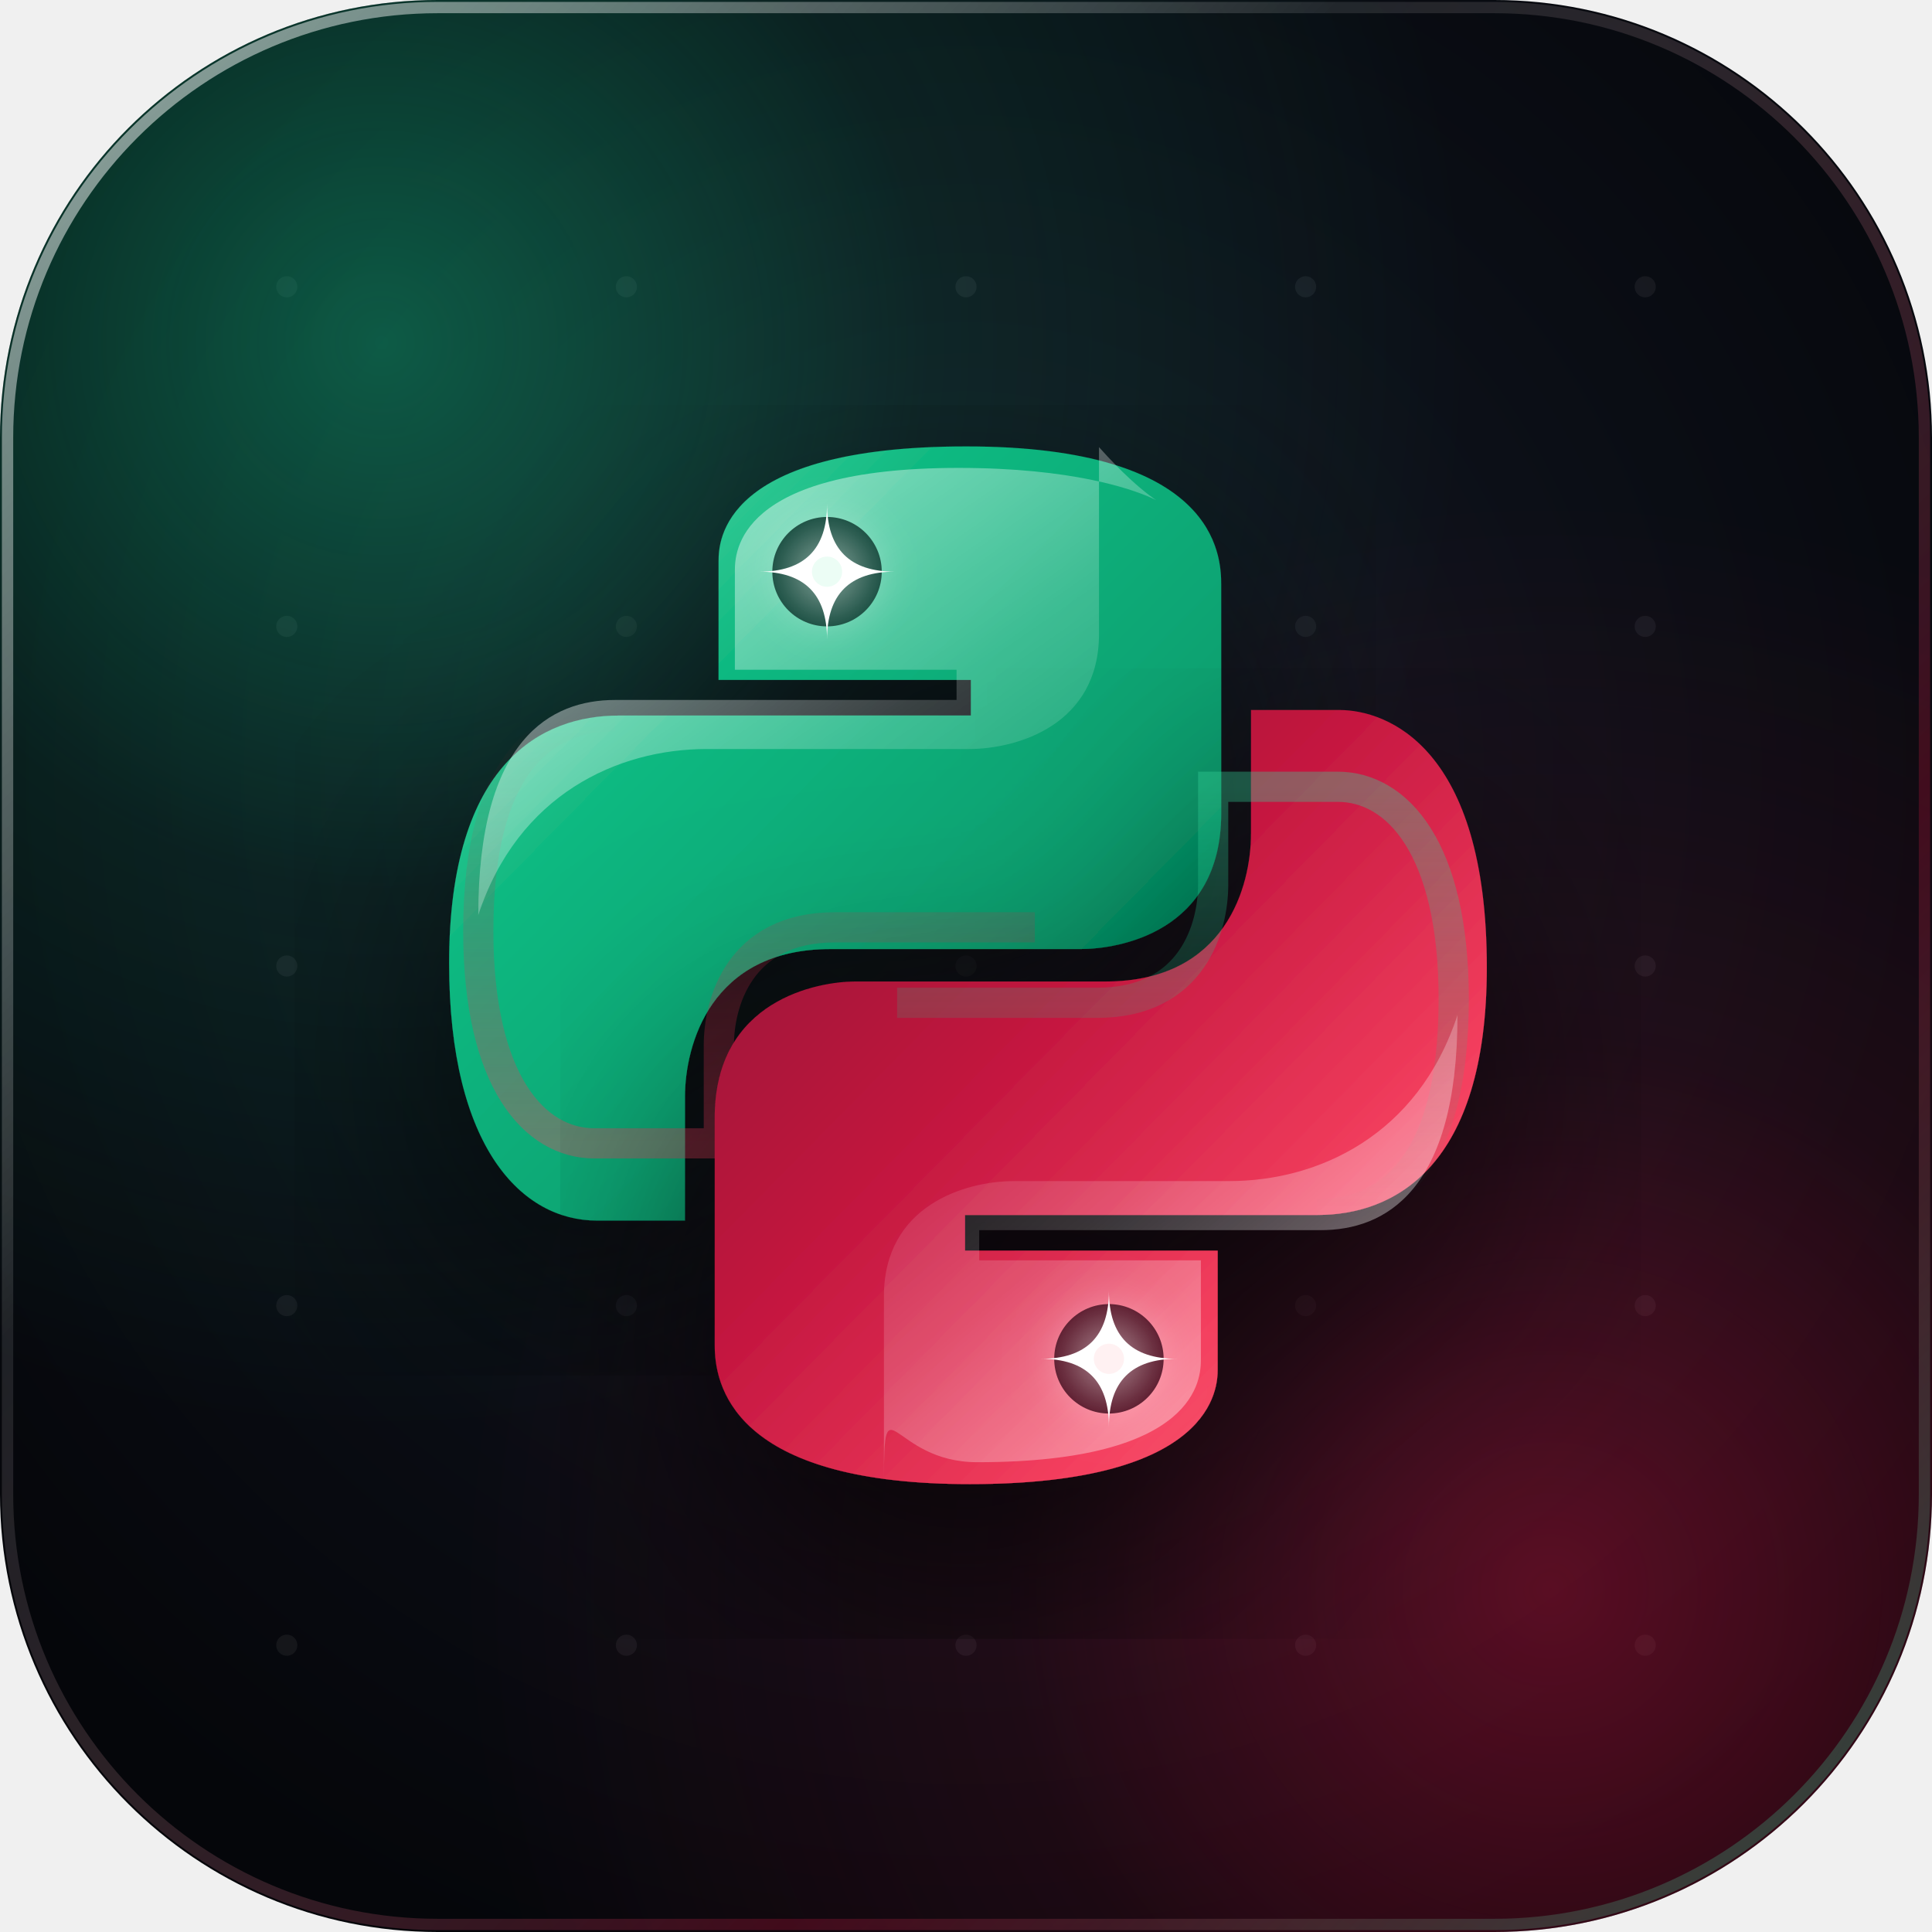
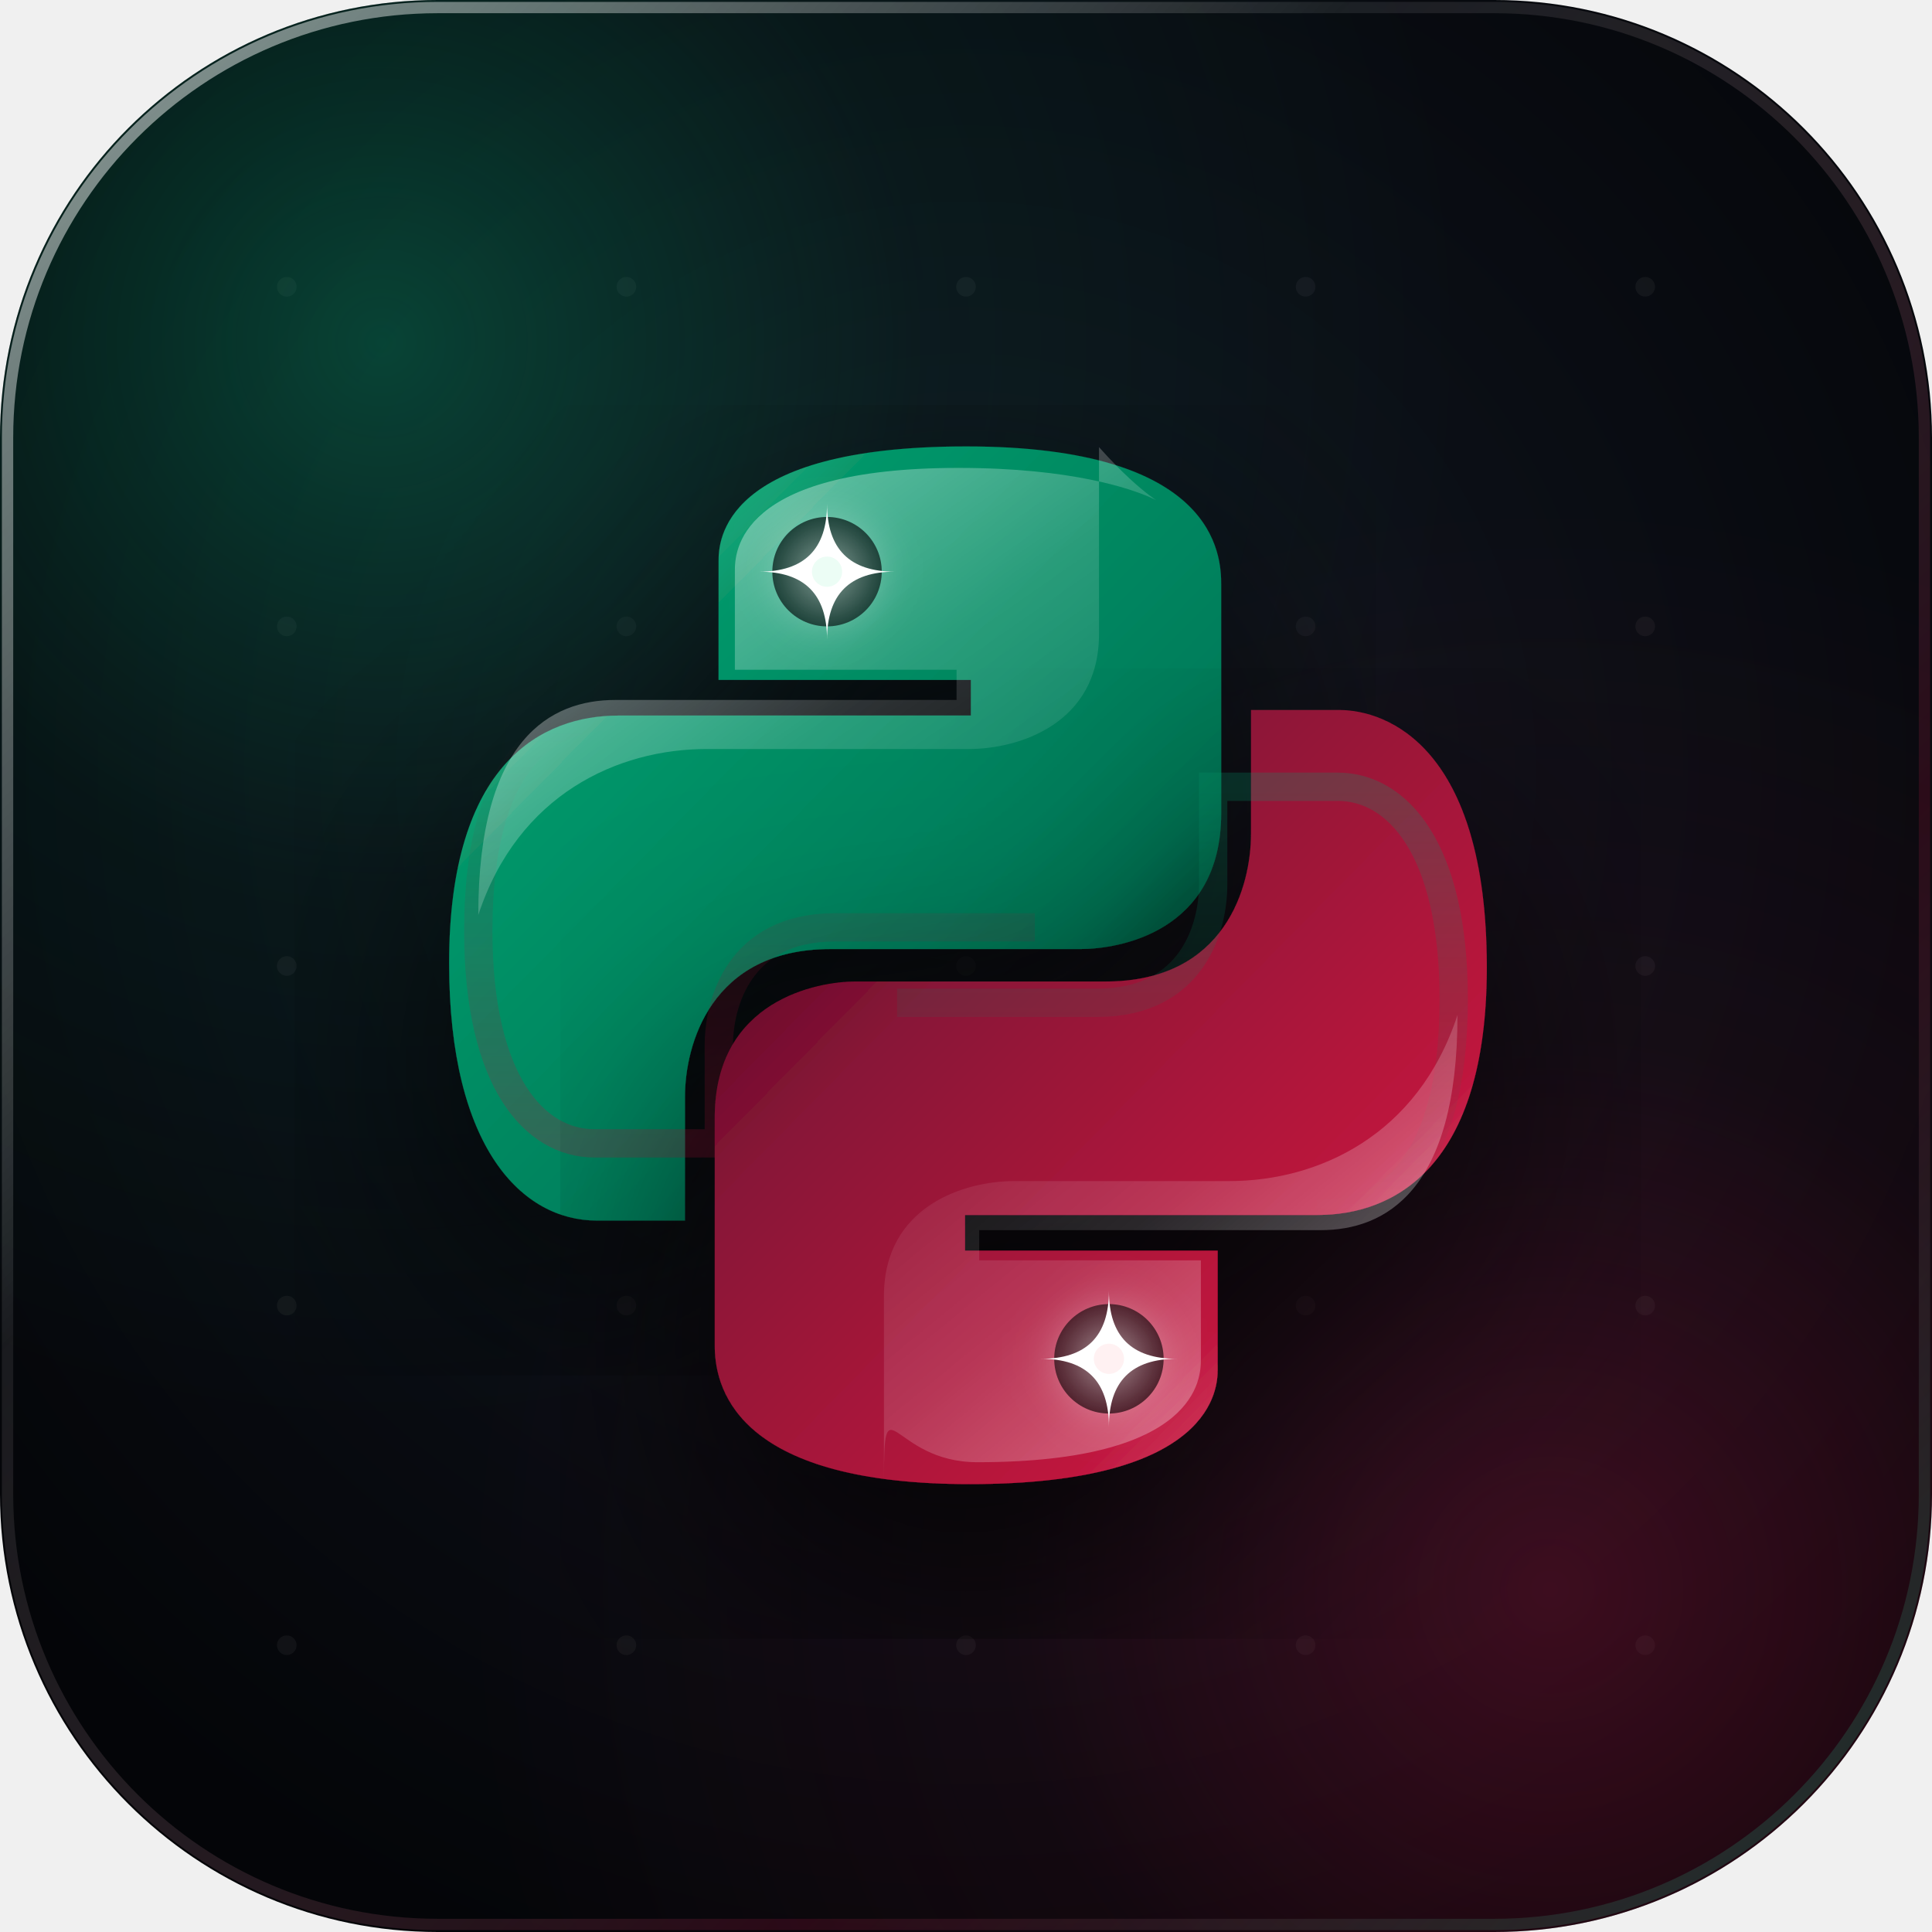
<svg xmlns="http://www.w3.org/2000/svg" viewBox="0 0 512 512" width="512" height="512">
  <defs>
    <radialGradient id="obsidian-bg" cx="50%" cy="40%" r="65%">
-       <stop offset="0%" stop-color="#141824" />
-       <stop offset="60%" stop-color="#0a0d14" />
-       <stop offset="100%" stop-color="#05060a" />
+       <stop offset="0%" stop-color="#121620" />
+       <stop offset="60%" stop-color="#090c12" />
+       <stop offset="100%" stop-color="#040508" />
    </radialGradient>
    <radialGradient id="orb-emerald" cx="20%" cy="18%" r="56%">
-       <stop offset="0%" stop-color="#10b981" stop-opacity="0.45" />
-       <stop offset="50%" stop-color="#10b981" stop-opacity="0.12" />
-       <stop offset="100%" stop-color="#10b981" stop-opacity="0" />
+       <stop offset="0%" stop-color="#059669" stop-opacity="0.40" />
+       <stop offset="50%" stop-color="#047857" stop-opacity="0.10" />
+       <stop offset="100%" stop-color="#047857" stop-opacity="0" />
    </radialGradient>
    <radialGradient id="orb-burgundy" cx="80%" cy="82%" r="56%">
-       <stop offset="0%" stop-color="#be123c" stop-opacity="0.45" />
-       <stop offset="50%" stop-color="#be123c" stop-opacity="0.12" />
-       <stop offset="100%" stop-color="#be123c" stop-opacity="0" />
+       <stop offset="0%" stop-color="#881337" stop-opacity="0.42" />
+       <stop offset="50%" stop-color="#881337" stop-opacity="0.10" />
+       <stop offset="100%" stop-color="#881337" stop-opacity="0" />
    </radialGradient>
    <linearGradient id="glass-rim" x1="0%" y1="0%" x2="100%" y2="100%">
-       <stop offset="0%" stop-color="rgba(255,255,255,0.60)" />
-       <stop offset="35%" stop-color="rgba(255,255,255,0.10)" />
-       <stop offset="70%" stop-color="rgba(190,18,60,0.28)" />
-       <stop offset="100%" stop-color="rgba(16,185,129,0.42)" />
+       <stop offset="0%" stop-color="rgba(255,255,255,0.58)" />
+       <stop offset="35%" stop-color="rgba(255,255,255,0.08)" />
+       <stop offset="70%" stop-color="rgba(136,19,55,0.25)" />
+       <stop offset="100%" stop-color="rgba(5,150,105,0.35)" />
    </linearGradient>
    <linearGradient id="snake-emerald" x1="0%" y1="0%" x2="100%" y2="100%">
      <stop offset="0%" stop-color="#6ee7b7" />
-       <stop offset="32%" stop-color="#10b981" />
-       <stop offset="80%" stop-color="#059669" />
-       <stop offset="100%" stop-color="#047857" />
+       <stop offset="28%" stop-color="#059669" />
+       <stop offset="72%" stop-color="#047857" />
+       <stop offset="100%" stop-color="#022c22" />
    </linearGradient>
    <linearGradient id="snake-burgundy" x1="100%" y1="100%" x2="0%" y2="0%">
-       <stop offset="0%" stop-color="#fb7185" />
-       <stop offset="28%" stop-color="#f43f5e" />
-       <stop offset="62%" stop-color="#be123c" />
-       <stop offset="100%" stop-color="#881337" />
+       <stop offset="0%" stop-color="#fda4af" />
+       <stop offset="28%" stop-color="#be123c" />
+       <stop offset="68%" stop-color="#881337" />
+       <stop offset="100%" stop-color="#3b0714" />
    </linearGradient>
    <linearGradient id="bounce-burgundy-on-emerald" x1="0%" y1="0%" x2="0%" y2="100%">
-       <stop offset="0%" stop-color="#be123c" stop-opacity="0" />
-       <stop offset="100%" stop-color="#f43f5e" stop-opacity="0.55" />
+       <stop offset="0%" stop-color="#881337" stop-opacity="0" />
+       <stop offset="100%" stop-color="#be123c" stop-opacity="0.45" />
    </linearGradient>
    <linearGradient id="bounce-emerald-on-burgundy" x1="0%" y1="100%" x2="0%" y2="0%">
-       <stop offset="0%" stop-color="#10b981" stop-opacity="0" />
-       <stop offset="100%" stop-color="#34d399" stop-opacity="0.55" />
+       <stop offset="0%" stop-color="#047857" stop-opacity="0" />
+       <stop offset="100%" stop-color="#059669" stop-opacity="0.45" />
    </linearGradient>
    <linearGradient id="specular-crest-upper" x1="0%" y1="0%" x2="100%" y2="100%">
-       <stop offset="0%" stop-color="rgba(255,255,255,0.65)" />
-       <stop offset="60%" stop-color="rgba(255,255,255,0.20)" />
+       <stop offset="0%" stop-color="rgba(255,255,255,0.55)" />
+       <stop offset="55%" stop-color="rgba(255,255,255,0.16)" />
      <stop offset="100%" stop-color="rgba(255,255,255,0)" />
    </linearGradient>
    <linearGradient id="specular-crest-lower" x1="100%" y1="100%" x2="0%" y2="0%">
-       <stop offset="0%" stop-color="rgba(255,255,255,0.60)" />
-       <stop offset="60%" stop-color="rgba(255,255,255,0.18)" />
+       <stop offset="0%" stop-color="rgba(255,255,255,0.50)" />
+       <stop offset="55%" stop-color="rgba(255,255,255,0.14)" />
      <stop offset="100%" stop-color="rgba(255,255,255,0)" />
    </linearGradient>
    <filter id="shadow-snake" x="-20%" y="-20%" width="140%" height="140%">
-       <feDropShadow dx="0" dy="12" stdDeviation="14" flood-color="#000000" flood-opacity="0.75" />
+       <feDropShadow dx="0" dy="12" stdDeviation="15" flood-color="#000000" flood-opacity="0.85" />
    </filter>
    <filter id="glow-sparkle" x="-80%" y="-80%" width="260%" height="260%">
      <feGaussianBlur stdDeviation="3" result="blur" />
      <feMerge>
        <feMergeNode in="blur" />
        <feMergeNode in="SourceGraphic" />
      </feMerge>
    </filter>
  </defs>
  <rect width="512" height="512" rx="116" fill="url(#obsidian-bg)" />
-   <g fill="rgba(255,255,255,0.055)">
-     <circle cx="76" cy="76" r="2.8" />
-     <circle cx="166" cy="76" r="2.8" />
-     <circle cx="256" cy="76" r="2.8" />
-     <circle cx="346" cy="76" r="2.8" />
-     <circle cx="436" cy="76" r="2.8" />
-     <circle cx="76" cy="166" r="2.8" />
-     <circle cx="166" cy="166" r="2.8" />
-     <circle cx="256" cy="166" r="2.8" />
-     <circle cx="346" cy="166" r="2.8" />
-     <circle cx="436" cy="166" r="2.8" />
-     <circle cx="76" cy="256" r="2.8" />
-     <circle cx="166" cy="256" r="2.8" />
-     <circle cx="256" cy="256" r="2.8" />
-     <circle cx="346" cy="256" r="2.8" />
-     <circle cx="436" cy="256" r="2.8" />
-     <circle cx="76" cy="346" r="2.8" />
-     <circle cx="166" cy="346" r="2.8" />
-     <circle cx="256" cy="346" r="2.8" />
-     <circle cx="346" cy="346" r="2.8" />
-     <circle cx="436" cy="346" r="2.8" />
-     <circle cx="76" cy="436" r="2.8" />
-     <circle cx="166" cy="436" r="2.8" />
-     <circle cx="256" cy="436" r="2.8" />
-     <circle cx="346" cy="436" r="2.8" />
-     <circle cx="436" cy="436" r="2.8" />
+   <g fill="rgba(255,255,255,0.045)">
+     <circle cx="76" cy="76" r="2.6" />
+     <circle cx="166" cy="76" r="2.6" />
+     <circle cx="256" cy="76" r="2.6" />
+     <circle cx="346" cy="76" r="2.6" />
+     <circle cx="436" cy="76" r="2.6" />
+     <circle cx="76" cy="166" r="2.6" />
+     <circle cx="166" cy="166" r="2.6" />
+     <circle cx="256" cy="166" r="2.6" />
+     <circle cx="346" cy="166" r="2.6" />
+     <circle cx="436" cy="166" r="2.6" />
+     <circle cx="76" cy="256" r="2.6" />
+     <circle cx="166" cy="256" r="2.6" />
+     <circle cx="256" cy="256" r="2.6" />
+     <circle cx="346" cy="256" r="2.6" />
+     <circle cx="436" cy="256" r="2.6" />
+     <circle cx="76" cy="346" r="2.6" />
+     <circle cx="166" cy="346" r="2.6" />
+     <circle cx="256" cy="346" r="2.6" />
+     <circle cx="346" cy="346" r="2.6" />
+     <circle cx="436" cy="346" r="2.6" />
+     <circle cx="76" cy="436" r="2.6" />
+     <circle cx="166" cy="436" r="2.6" />
+     <circle cx="256" cy="436" r="2.6" />
+     <circle cx="346" cy="436" r="2.6" />
+     <circle cx="436" cy="436" r="2.6" />
  </g>
  <rect width="512" height="512" rx="116" fill="url(#orb-emerald)" />
  <rect width="512" height="512" rx="116" fill="url(#orb-burgundy)" />
  <rect x="2" y="2" width="508" height="508" rx="114" fill="none" stroke="url(#glass-rim)" stroke-width="3" />
  <g transform="translate(118.5, 118.5) scale(2.5)">
    <path fill="url(#snake-emerald)" filter="url(#shadow-snake)" d="M55.023-0.077c-25.971,0-26.25,10.081-26.25,12.156c0,3.148,0,12.594,0,12.594h26.75v3.781 c0,0-27.852,0-37.375,0c-7.949,0-17.938,4.833-17.938,26.25c0,19.673,7.792,27.281,15.656,27.281c2.335,0,9.344,0,9.344,0 s0-9.765,0-13.125c0-5.491,2.721-15.656,15.406-15.656c15.91,0,19.971,0,26.531,0c3.902,0,14.906-1.696,14.906-14.406 c0-13.452,0-17.89,0-24.219C82.054,11.426,81.515-0.077,55.023-0.077z" />
-     <path fill="none" stroke="url(#bounce-burgundy-on-emerald)" stroke-width="3.2" opacity="0.65" d="M17.8 28.5 c-6.8 0-14.5 4.1-14.5 22.8 c0 16 6 22.5 12.3 22.5 h13.2 v-10.4 c0-4.4 2.1-12.5 12.3-12.5 h21.2" />
+     <path fill="none" stroke="url(#bounce-burgundy-on-emerald)" stroke-width="3" opacity="0.55" d="M17.8 28.5 c-6.8 0-14.5 4.1-14.5 22.8 c0 16 6 22.5 12.3 22.5 h13.2 v-10.4 c0-4.4 2.1-12.5 12.3-12.5 h21.2" />
    <path fill="url(#specular-crest-upper)" d="M54.2 2.2c-23.5 0-23.7 9-23.7 10.9v10.5h23.5v3.2H17.8c-6.8 0-14.5 4.1-14.5 22.8c4.2-12.8 14.8-17.6 24.2-17.6h27.8c5.2 0 13.8-2.6 13.8-12.2c0-10.4 0-14.2 0-19.8C79.1 11.2 78.4 2.2 54.2 2.2z" />
-     <circle cx="40.27" cy="13.2" r="5.8" fill="#043d2f" />
+     <circle cx="40.27" cy="13.2" r="5.8" fill="#022c22" />
    <g transform="translate(40.27, 13.2)" filter="url(#glow-sparkle)">
      <path d="M 0,-7.2 Q 0,0 7.2,0 Q 0,0 0,7.2 Q 0,0 -7.2,0 Q 0,0 0,-7.2 Z" fill="#ffffff" />
      <circle cx="0" cy="0" r="1.6" fill="#ecfdf5" />
    </g>
    <path fill="url(#snake-burgundy)" filter="url(#shadow-snake)" d="M55.397,109.923c25.959,0,26.282-10.271,26.282-12.156c0-3.148,0-12.594,0-12.594H54.897v-3.781 c0,0,28.032,0,37.375,0c8.009,0,17.938-4.954,17.938-26.25c0-23.322-10.538-27.281-15.656-27.281c-2.336,0-9.344,0-9.344,0 s0,10.216,0,13.125c0,5.491-2.631,15.656-15.406,15.656c-15.91,0-19.476,0-26.532,0c-3.892,0-14.906,1.896-14.906,14.406 c0,14.475,0,18.265,0,24.219C28.366,100.497,31.562,109.923,55.397,109.923z" />
-     <path fill="none" stroke="url(#bounce-emerald-on-burgundy)" stroke-width="3.2" opacity="0.65" d="M92.2 81.3 c6.8 0 14.5-4.1 14.5-22.8 c0-16-6-22.5-12.3-22.5 H81.2 v10.4 c0 4.4-2.1 12.5-12.3 12.5 H47.7" />
+     <path fill="none" stroke="url(#bounce-emerald-on-burgundy)" stroke-width="3" opacity="0.55" d="M92.2 81.3 c6.8 0 14.5-4.1 14.5-22.8 c0-16-6-22.5-12.3-22.5 H81.2 v10.4 c0 4.4-2.1 12.5-12.3 12.5 H47.7" />
    <path fill="url(#specular-crest-lower)" d="M56.2 107.6c23.5 0 23.7-9 23.7-10.9V86.2H56.4v-3.2h36.2c6.8 0 14.5-4.1 14.5-22.8c-4.2 12.8-14.8 17.6-24.2 17.6H60.1c-5.2 0-13.8 2.6-13.8 12.2c0 10.4 0 14.2 0 19.8C46.3 98.6 47 107.6 56.2 107.6z" />
-     <circle cx="70.15" cy="96.64" r="5.8" fill="#4c0519" />
+     <circle cx="70.15" cy="96.64" r="5.8" fill="#3b0714" />
    <g transform="translate(70.15, 96.64)" filter="url(#glow-sparkle)">
      <path d="M 0,-7.2 Q 0,0 7.2,0 Q 0,0 0,7.2 Q 0,0 -7.2,0 Q 0,0 0,-7.2 Z" fill="#ffffff" />
      <circle cx="0" cy="0" r="1.6" fill="#fff1f2" />
    </g>
  </g>
</svg>
